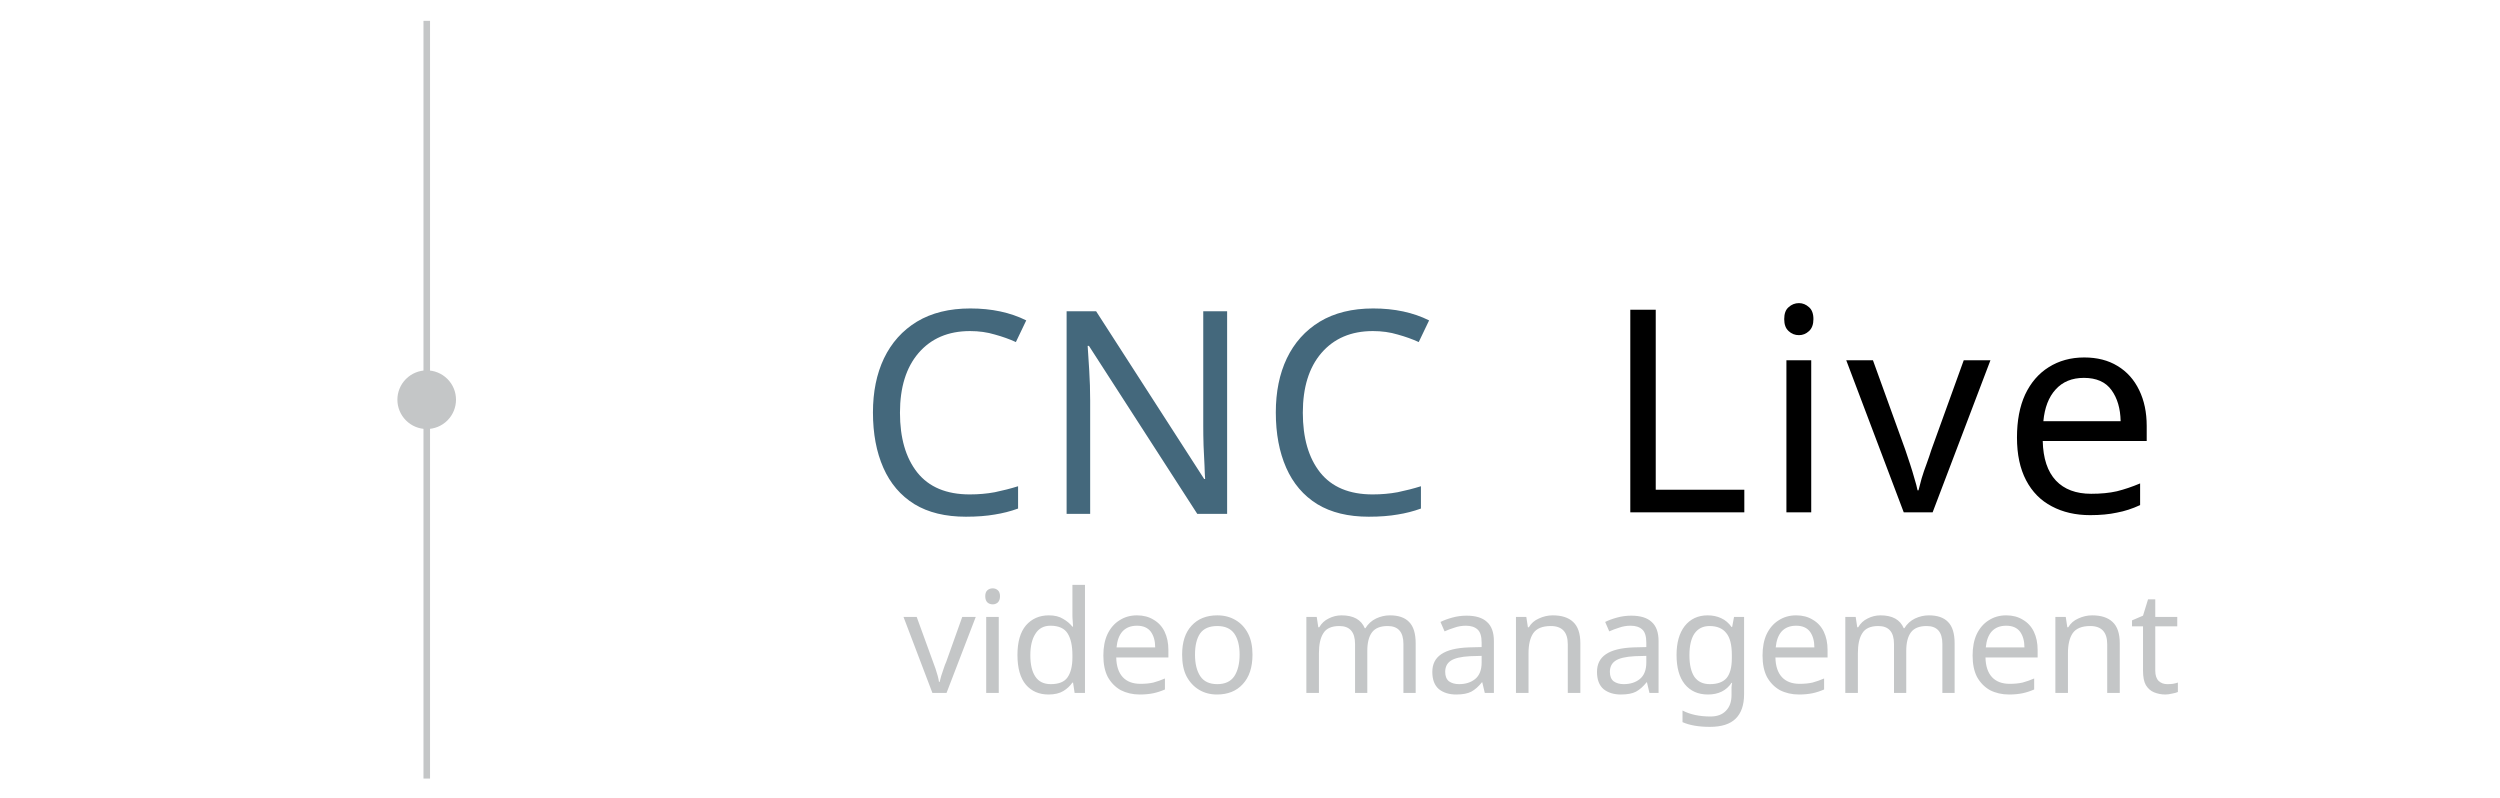
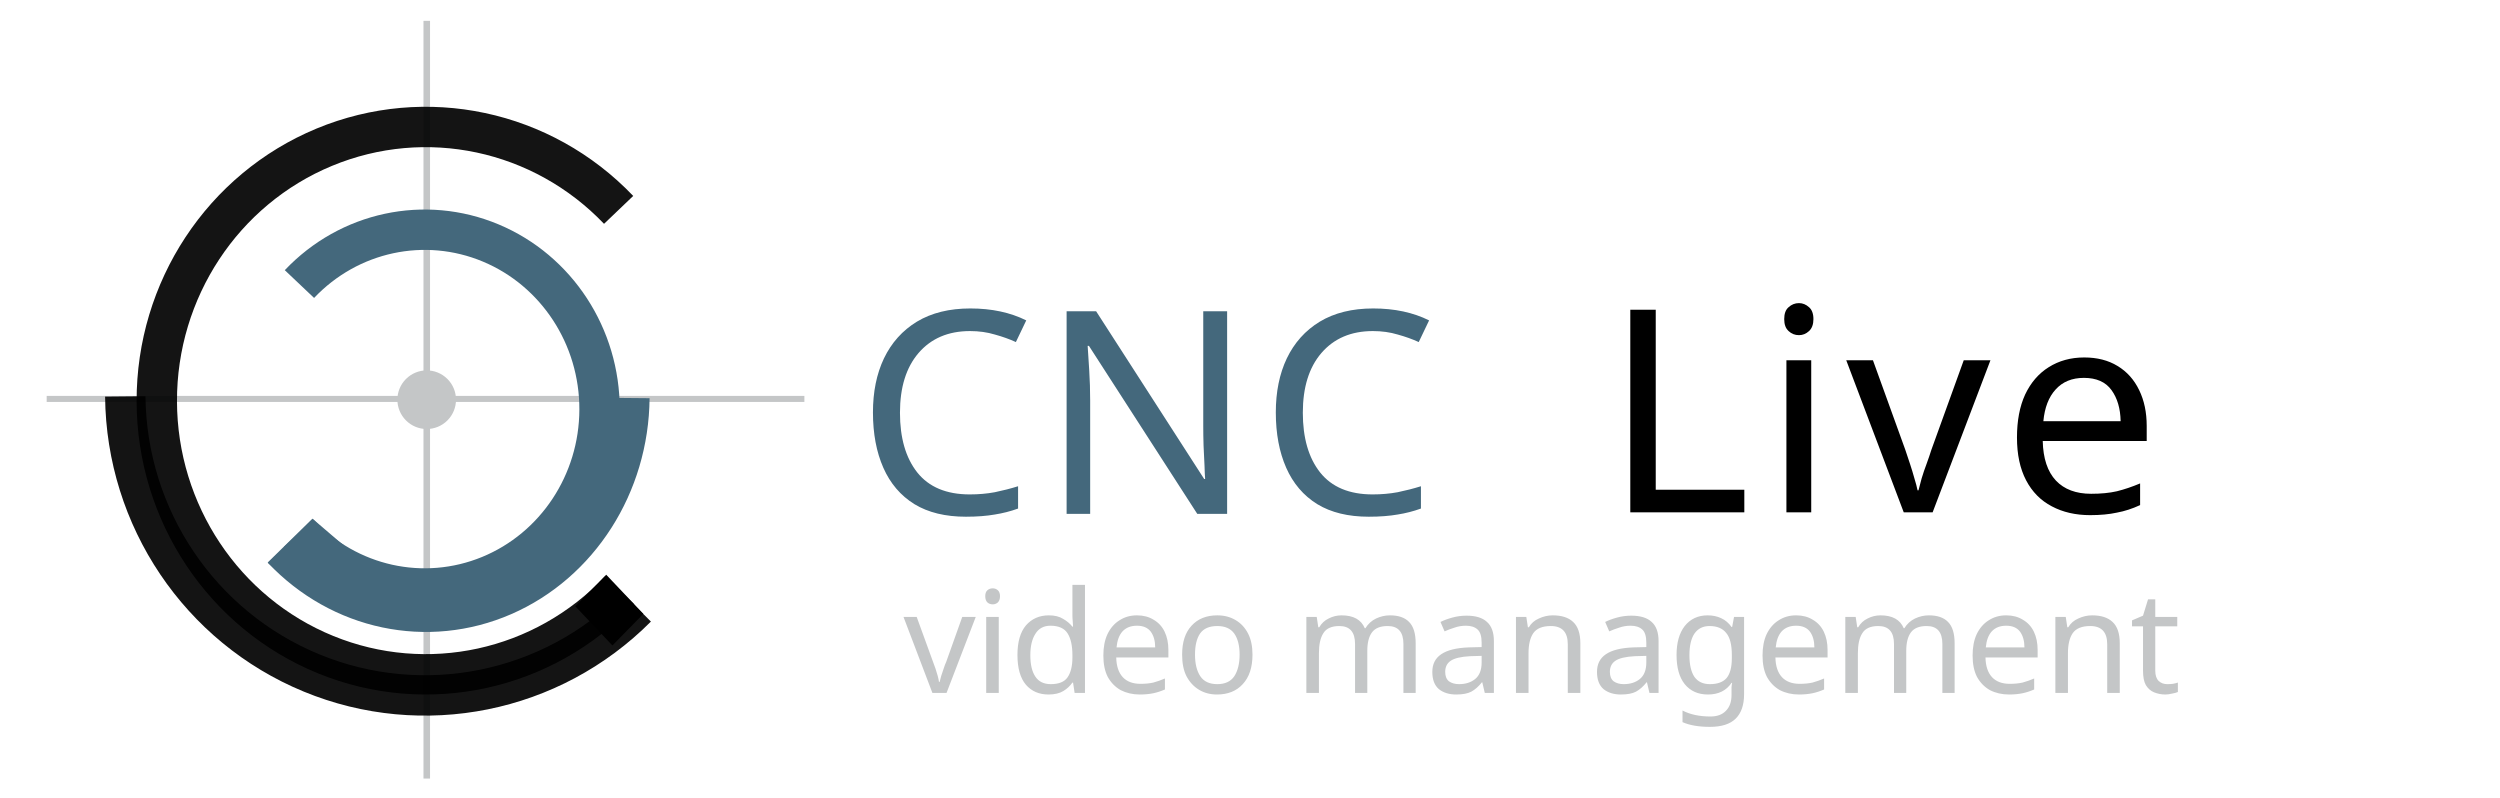
<svg xmlns="http://www.w3.org/2000/svg" width="470" height="150" viewBox="0 0 124.354 39.688" id="svg1967">
  <style>
        @-moz-keyframes spin { 100% { -moz-transform: rotate(360deg); } }
        @-webkit-keyframes spin { 100% { -webkit-transform: rotate(360deg); } }
        @keyframes spin { 100% { -webkit-transform: rotate(360deg); transform:rotate(360deg); } }
    </style>
-   <g id="layer1" transform="translate(0 -257.313)" style="--webkit-animation:spin 4s linear infinite;-moz-animation:spin 4s linear infinite;animation:spin 4s linear infinite;">
+   <g id="layer1" transform="translate(0 -257.313)" style="">
    <g id="g1121" transform="matrix(.99219 0 0 .99219 125.903 130.274)" fill="#c4c6c7" stroke-width="2.024">
      <path id="rect1040" d="M-105.664 129.084h.328v37.987h-.328z" />
-       <path id="rect1040-2" d="M-148.19-124.555h.303v37.987h-.303z" />
+       <path transform="rotate(-90)" id="rect1040-2" d="M-148.19-124.555h.303v37.987h-.303z" />
      <path d="M-104.465 149.118a1.469 1.469 0 0 1-2.077-.002 1.469 1.469 0 0 1 0-2.077 1.469 1.469 0 0 1 2.076-.003 1.469 1.469 0 0 1 .005 2.077" id="path1057" />
    </g>
-     <g style="-webkit-animation:spin 4s linear infinite;-moz-animation:spin 4s linear infinite;animation:spin 4s linear infinite;" id="g1105" stroke="#000">
+     <g style="-" id="g1105" transform="matrix(.99219 0 0 .99219 125.903 130.274)" stroke="#000">
      <path d="M-95.834 157.639a13.484 13.72 0 0 1-14.74 3.218 13.484 13.72 0 0 1-8.46-12.698 13.484 13.72 0 0 1 8.397-12.74 13.484 13.72 0 0 1 14.756 3.142" id="path1003" fill="none" stroke-width="2.024" stroke-opacity=".918" />
      <path id="path1005" d="M-94.979 158.486a15.026 15.134 0 0 1-16.304 3.289 15.026 15.134 0 0 1-9.331-13.861" fill="none" stroke-width="2.024" stroke-opacity=".918" />
-       <path id="rect1030" stroke-width="2.025" d="M41.96 179.057h.682v.191h-.682z" />
+       <path transform="matrix(.68763 .72607 -.70016 .71398 0 0)" id="rect1030" stroke-width="2.025" d="M41.96 179.057h.682v.191h-.682z" />
    </g>
-     <g id="g1111" stroke="#44687c">
+     <g id="g1111" transform="matrix(.99219 0 0 .99219 125.903 130.274)" stroke="#44687c">
      <path id="path1007" d="M-111.925 154.773a8.763 8.993 0 0 0 9.58 2.126 8.763 8.993 0 0 0 5.508-8.32 8.763 8.993 0 0 0-5.453-8.357 8.763 8.993 0 0 0-9.593 2.058" fill="none" stroke-width="2.024" />
      <path d="M-112.727 155.564a10.198 10.82 0 0 0 11.06 2.336 10.198 10.82 0 0 0 6.326-9.907" id="path1009" fill="none" stroke-width="2.024" />
-       <rect ry="0" y="191.116" x="33.273" height="1.115" width=".179" id="rect1032" stroke-width="2.028" />
+       <rect ry="0" transform="matrix(.76009 .64982 -.7141 .70004 0 0)" y="191.116" x="33.273" height="1.115" width=".179" id="rect1032" stroke-width="2.028" />
    </g>
    <text style="line-height:1.25;-inkscape-font-specification:'Lato, Normal';font-variant-ligatures:normal;font-variant-caps:normal;font-variant-numeric:normal;text-align:start" x="42.561" y="282.873" id="text2542" font-weight="400" font-size="10.583" font-family="Lato" letter-spacing="0" word-spacing="0" fill="#44687c" stroke-width=".265">
      <tspan id="tspan2540" x="42.561" y="282.873" style="-inkscape-font-specification:'Hiragino Maru Gothic Pro'" font-size="14.111" font-family="Hiragino Maru Gothic Pro" letter-spacing=".198">CNC</tspan>
    </text>
    <text style="line-height:1.25;-inkscape-font-specification:'Lato, Normal';font-variant-ligatures:normal;font-variant-caps:normal;font-variant-numeric:normal;text-align:start" x="79.717" y="282.794" id="text2546" font-weight="400" font-size="10.583" font-family="Lato" letter-spacing="0" word-spacing="0" stroke-width=".265">
      <tspan id="tspan2544" x="79.717" y="282.794" style="-inkscape-font-specification:'Hiragino Maru Gothic ProN'" font-size="14.111" font-family="Hiragino Maru Gothic ProN" letter-spacing=".542">Live</tspan>
    </text>
    <text style="line-height:1.25;-inkscape-font-specification:'Lato, Normal';font-variant-ligatures:normal;font-variant-caps:normal;font-variant-numeric:normal;text-align:start" x="44.94" y="291.781" id="text2550" font-weight="400" font-size="10.583" font-family="Lato" letter-spacing="0" word-spacing="0" fill="#c4c6c7" stroke-width=".265">
      <tspan id="tspan2548" x="44.94" y="291.781" style="-inkscape-font-specification:'Hiragino Maru Gothic Pro'" font-size="7.056" font-family="Hiragino Maru Gothic Pro" letter-spacing="-.064">video management</tspan>
    </text>
  </g>
</svg>
